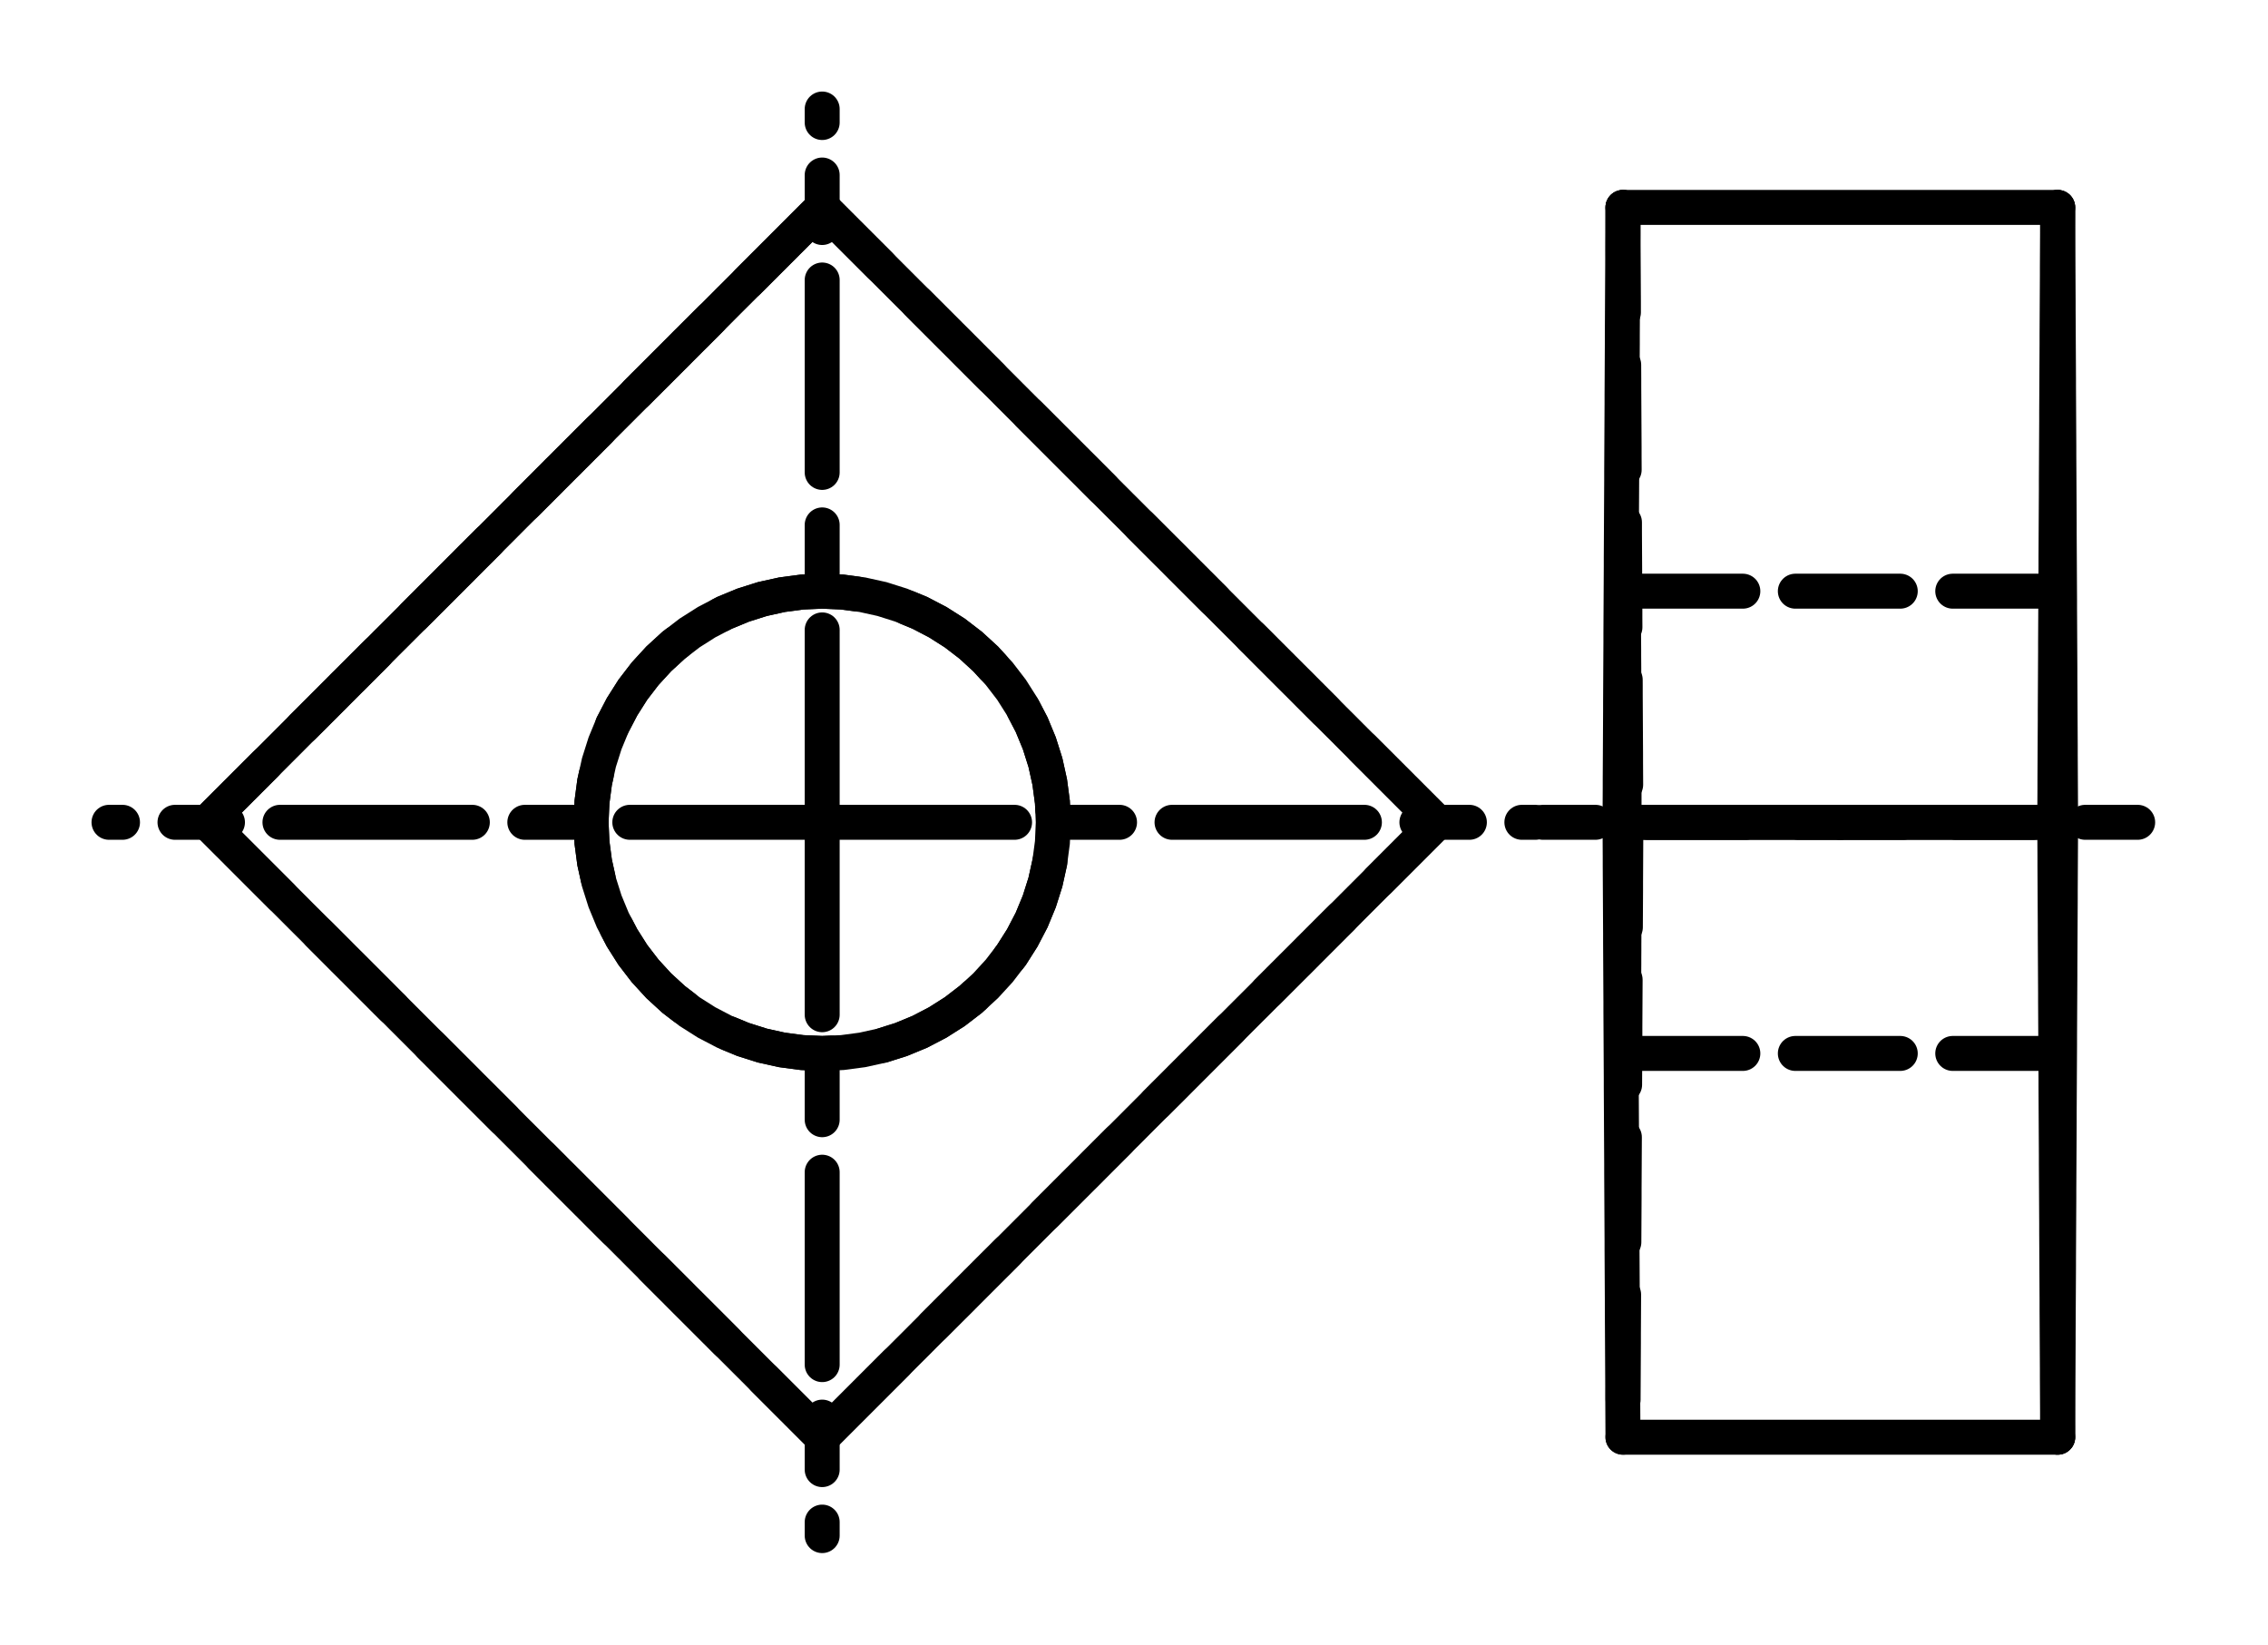
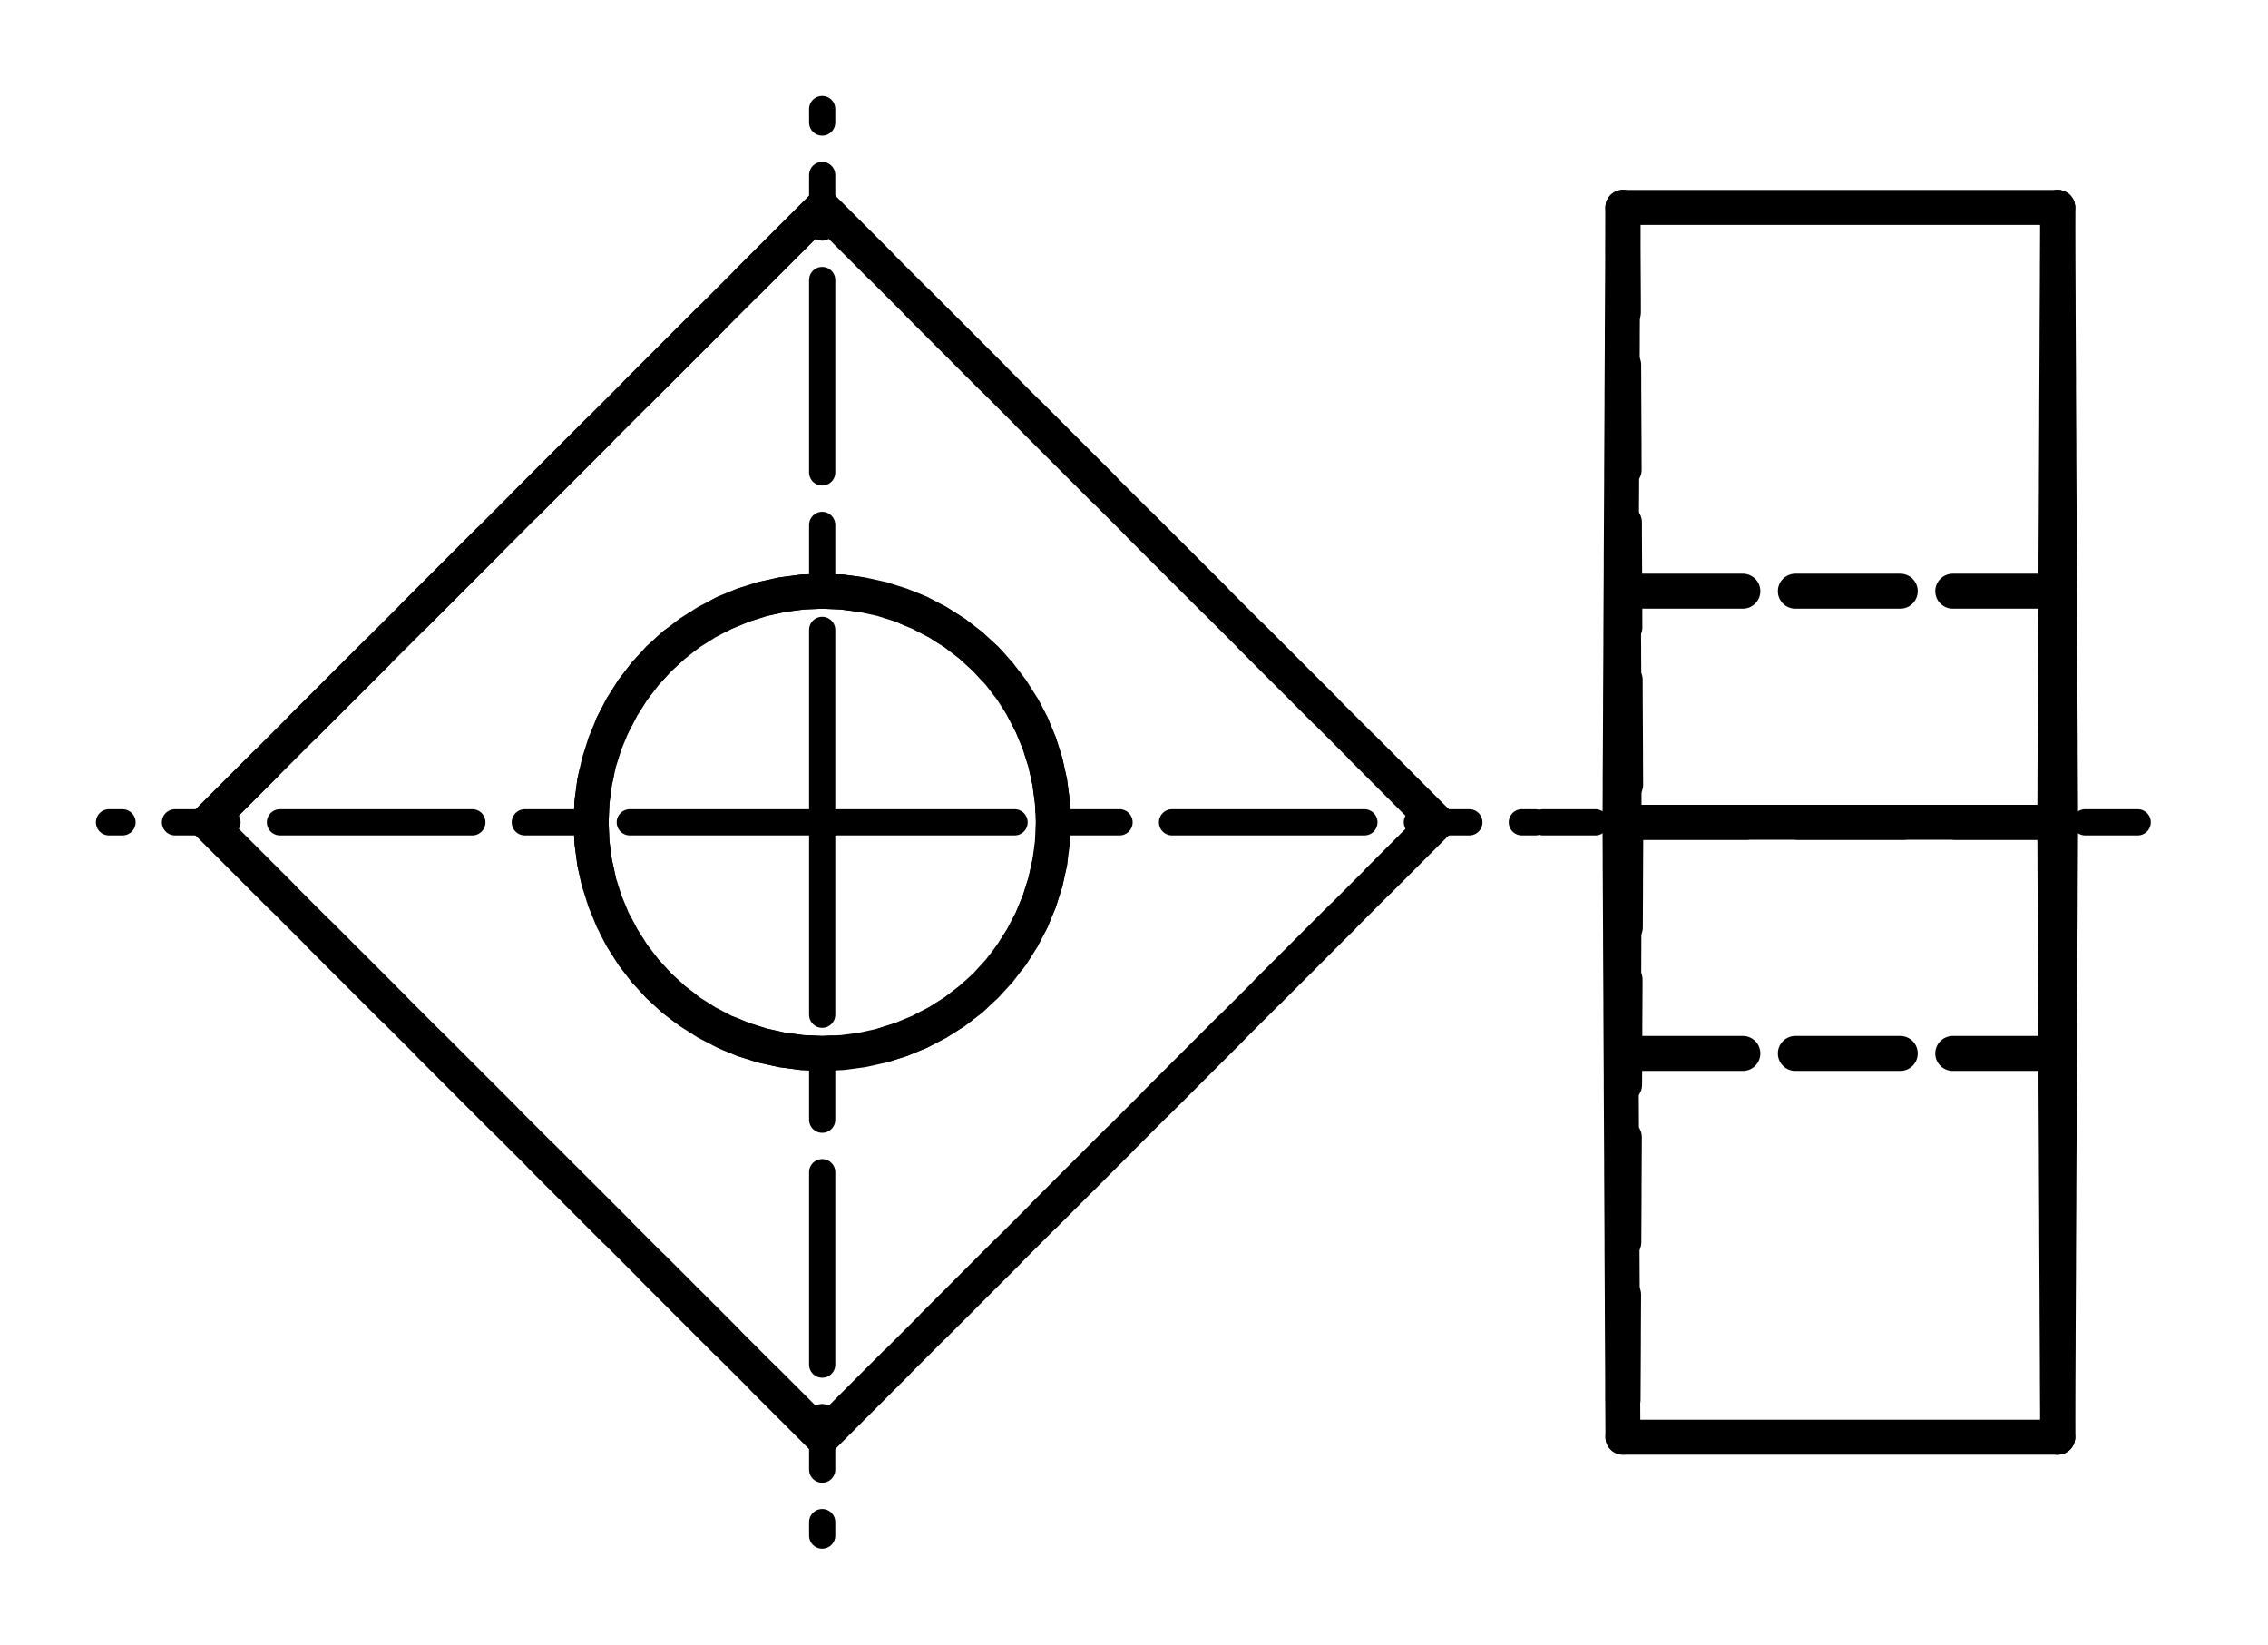
<svg xmlns="http://www.w3.org/2000/svg" width="49.562mm" height="35.934mm" viewBox="-17.967 -17.967 49.562 35.934" version="1.1">
  <g transform="scale(1,-1)" stroke-linecap="round">
    <g fill="none" stroke="rgb(0,0,0)" stroke-width="0.764" id="Visible">
      <path d="M 0.0,13.435 L -0.187,13.248 L -0.373,13.062 L -0.56,12.875 L -0.746,12.689 L -0.933,12.502 L -1.12,12.315 L -1.306,12.129 L -1.493,11.942 L -1.679,11.756 L -1.866,11.569 L -2.053,11.383 L -2.239,11.196 L -2.426,11.009 L -2.612,10.823 L -2.799,10.636 L -2.986,10.45 L -3.172,10.263 L -3.359,10.076 L -3.545,9.89 L -3.732,9.703 L -3.919,9.517 L -4.105,9.33 L -4.292,9.143 L -4.478,8.957 L -4.665,8.77 L -4.851,8.584 L -5.038,8.397 L -5.225,8.21 L -5.411,8.024 L -5.598,7.837 L -5.785,7.651 L -5.971,7.464 L -6.158,7.277 L -6.344,7.091 L -6.531,6.904 L -6.718,6.718 L -6.904,6.531 L -7.091,6.344 L -7.277,6.158 L -7.464,5.971 L -7.651,5.785 L -7.837,5.598 L -8.024,5.411 L -8.21,5.225 L -8.397,5.038 L -8.584,4.851 L -8.77,4.665 L -8.957,4.478 L -9.143,4.292 L -9.33,4.105 L -9.517,3.919 L -9.703,3.732 L -9.89,3.545 L -10.076,3.359 L -10.263,3.172 L -10.45,2.986 L -10.636,2.799 L -10.823,2.612 L -11.009,2.426 L -11.196,2.239 L -11.383,2.053 L -11.569,1.866 L -11.756,1.679 L -11.942,1.493 L -12.129,1.306 L -12.315,1.12 L -12.502,0.933 L -12.689,0.746 L -12.875,0.56 L -13.062,0.373 L -13.248,0.187 L -13.435,-0.0" />
      <path d="M 13.435,0.0 L 13.248,0.187 L 13.062,0.373 L 12.875,0.56 L 12.689,0.746 L 12.502,0.933 L 12.315,1.12 L 12.129,1.306 L 11.942,1.493 L 11.756,1.679 L 11.569,1.866 L 11.383,2.053 L 11.196,2.239 L 11.009,2.426 L 10.823,2.612 L 10.636,2.799 L 10.45,2.986 L 10.263,3.172 L 10.076,3.359 L 9.89,3.545 L 9.703,3.732 L 9.517,3.919 L 9.33,4.105 L 9.143,4.292 L 8.957,4.478 L 8.77,4.665 L 8.584,4.851 L 8.397,5.038 L 8.21,5.225 L 8.024,5.411 L 7.837,5.598 L 7.651,5.785 L 7.464,5.971 L 7.277,6.158 L 7.091,6.344 L 6.904,6.531 L 6.718,6.718 L 6.531,6.904 L 6.344,7.091 L 6.158,7.277 L 5.971,7.464 L 5.785,7.651 L 5.598,7.837 L 5.411,8.024 L 5.225,8.21 L 5.038,8.397 L 4.851,8.584 L 4.665,8.77 L 4.478,8.957 L 4.292,9.143 L 4.105,9.33 L 3.919,9.517 L 3.732,9.703 L 3.545,9.89 L 3.359,10.076 L 3.172,10.263 L 2.986,10.45 L 2.799,10.636 L 2.612,10.823 L 2.426,11.009 L 2.239,11.196 L 2.053,11.383 L 1.866,11.569 L 1.679,11.756 L 1.493,11.942 L 1.306,12.129 L 1.12,12.315 L 0.933,12.502 L 0.746,12.689 L 0.56,12.875 L 0.373,13.062 L 0.187,13.248 L -0.0,13.435" />
      <path d="M -13.435,0.0 L -13.248,-0.187 L -13.062,-0.373 L -12.875,-0.56 L -12.689,-0.746 L -12.502,-0.933 L -12.315,-1.12 L -12.129,-1.306 L -11.942,-1.493 L -11.756,-1.679 L -11.569,-1.866 L -11.383,-2.053 L -11.196,-2.239 L -11.009,-2.426 L -10.823,-2.612 L -10.636,-2.799 L -10.45,-2.986 L -10.263,-3.172 L -10.076,-3.359 L -9.89,-3.545 L -9.703,-3.732 L -9.517,-3.919 L -9.33,-4.105 L -9.143,-4.292 L -8.957,-4.478 L -8.77,-4.665 L -8.584,-4.851 L -8.397,-5.038 L -8.21,-5.225 L -8.024,-5.411 L -7.837,-5.598 L -7.651,-5.785 L -7.464,-5.971 L -7.277,-6.158 L -7.091,-6.344 L -6.904,-6.531 L -6.718,-6.718 L -6.531,-6.904 L -6.344,-7.091 L -6.158,-7.277 L -5.971,-7.464 L -5.785,-7.651 L -5.598,-7.837 L -5.411,-8.024 L -5.225,-8.21 L -5.038,-8.397 L -4.851,-8.584 L -4.665,-8.77 L -4.478,-8.957 L -4.292,-9.143 L -4.105,-9.33 L -3.919,-9.517 L -3.732,-9.703 L -3.545,-9.89 L -3.359,-10.076 L -3.172,-10.263 L -2.986,-10.45 L -2.799,-10.636 L -2.612,-10.823 L -2.426,-11.009 L -2.239,-11.196 L -2.053,-11.383 L -1.866,-11.569 L -1.679,-11.756 L -1.493,-11.942 L -1.306,-12.129 L -1.12,-12.315 L -0.933,-12.502 L -0.746,-12.689 L -0.56,-12.875 L -0.373,-13.062 L -0.187,-13.248 L 0.0,-13.435" />
      <path d="M 0.0,-13.435 L 0.187,-13.248 L 0.373,-13.062 L 0.56,-12.875 L 0.746,-12.689 L 0.933,-12.502 L 1.12,-12.315 L 1.306,-12.129 L 1.493,-11.942 L 1.679,-11.756 L 1.866,-11.569 L 2.053,-11.383 L 2.239,-11.196 L 2.426,-11.009 L 2.612,-10.823 L 2.799,-10.636 L 2.986,-10.45 L 3.172,-10.263 L 3.359,-10.076 L 3.545,-9.89 L 3.732,-9.703 L 3.919,-9.517 L 4.105,-9.33 L 4.292,-9.143 L 4.478,-8.957 L 4.665,-8.77 L 4.851,-8.584 L 5.038,-8.397 L 5.225,-8.21 L 5.411,-8.024 L 5.598,-7.837 L 5.785,-7.651 L 5.971,-7.464 L 6.158,-7.277 L 6.344,-7.091 L 6.531,-6.904 L 6.718,-6.718 L 6.904,-6.531 L 7.091,-6.344 L 7.277,-6.158 L 7.464,-5.971 L 7.651,-5.785 L 7.837,-5.598 L 8.024,-5.411 L 8.21,-5.225 L 8.397,-5.038 L 8.584,-4.851 L 8.77,-4.665 L 8.957,-4.478 L 9.143,-4.292 L 9.33,-4.105 L 9.517,-3.919 L 9.703,-3.732 L 9.89,-3.545 L 10.076,-3.359 L 10.263,-3.172 L 10.45,-2.986 L 10.636,-2.799 L 10.823,-2.612 L 11.009,-2.426 L 11.196,-2.239 L 11.383,-2.053 L 11.569,-1.866 L 11.756,-1.679 L 11.942,-1.493 L 12.129,-1.306 L 12.315,-1.12 L 12.502,-0.933 L 12.689,-0.746 L 12.875,-0.56 L 13.062,-0.373 L 13.248,-0.187 L 13.435,0.0" />
      <path d="M 0.0,5.05 L -0.44,5.031 L -0.877,4.973 L -1.307,4.878 L -1.727,4.745 L -2.134,4.577 L -2.525,4.373 L -2.897,4.137 L -3.246,3.869 L -3.571,3.571 L -3.869,3.246 L -4.137,2.897 L -4.373,2.525 L -4.577,2.134 L -4.745,1.727 L -4.878,1.307 L -4.973,0.877 L -5.031,0.44 L -5.05,-0.0 L -5.031,-0.44 L -4.973,-0.877 L -4.878,-1.307 L -4.745,-1.727 L -4.577,-2.134 L -4.373,-2.525 L -4.137,-2.897 L -3.869,-3.246 L -3.571,-3.571 L -3.246,-3.869 L -2.897,-4.137 L -2.525,-4.373 L -2.134,-4.577 L -1.727,-4.745 L -1.307,-4.878 L -0.877,-4.973 L -0.44,-5.031 L 0.0,-5.05 L 0.44,-5.031 L 0.877,-4.973 L 1.307,-4.878 L 1.727,-4.745 L 2.134,-4.577 L 2.525,-4.373 L 2.897,-4.137 L 3.246,-3.869 L 3.571,-3.571 L 3.869,-3.246 L 4.137,-2.897 L 4.373,-2.525 L 4.577,-2.134 L 4.745,-1.727 L 4.878,-1.307 L 4.973,-0.877 L 5.031,-0.44 L 5.05,0.0 L 5.031,0.44 L 4.973,0.877 L 4.878,1.307 L 4.745,1.727 L 4.577,2.134 L 4.373,2.525 L 4.137,2.897 L 3.869,3.246 L 3.571,3.571 L 3.246,3.869 L 2.897,4.137 L 2.525,4.373 L 2.134,4.577 L 1.727,4.745 L 1.307,4.878 L 0.877,4.973 L 0.44,5.031 L -0.0,5.05" />
      <path d="M 26.999,13.435 L 26.867,13.435 L 26.735,13.435 L 26.603,13.435 L 26.471,13.435 L 26.339,13.435 L 26.207,13.435 L 26.075,13.435 L 25.943,13.435 L 25.811,13.435 L 25.679,13.435 L 25.547,13.435 L 25.415,13.435 L 25.284,13.435 L 25.151,13.435 L 25.02,13.435 L 24.888,13.435 L 24.756,13.435 L 24.624,13.435 L 24.492,13.435 L 24.36,13.435 L 24.228,13.435 L 24.096,13.435 L 23.964,13.435 L 23.832,13.435 L 23.7,13.435 L 23.568,13.435 L 23.436,13.435 L 23.304,13.435 L 23.172,13.435 L 23.04,13.435 L 22.909,13.435 L 22.777,13.435 L 22.645,13.435 L 22.513,13.435 L 22.381,13.435 L 22.249,13.435 L 22.117,13.435 L 21.985,13.435 L 21.853,13.435 L 21.721,13.435 L 21.589,13.435 L 21.457,13.435 L 21.325,13.435 L 21.193,13.435 L 21.061,13.435 L 20.929,13.435 L 20.797,13.435 L 20.666,13.435 L 20.534,13.435 L 20.402,13.435 L 20.27,13.435 L 20.138,13.435 L 20.006,13.435 L 19.874,13.435 L 19.742,13.435 L 19.61,13.435 L 19.478,13.435 L 19.346,13.435 L 19.214,13.435 L 19.082,13.435 L 18.95,13.435 L 18.818,13.435 L 18.686,13.435 L 18.554,13.435 L 18.422,13.435 L 18.291,13.435 L 18.159,13.435 L 18.027,13.435 L 17.895,13.435 L 17.763,13.435 L 17.631,13.435 L 17.499,13.435" />
      <path d="M 26.999,13.435 L 27,13.248 L 27,13.062 L 27.001,12.875 L 27.002,12.689 L 27.003,12.502 L 27.004,12.315 L 27.005,12.129 L 27.006,11.942 L 27.007,11.756 L 27.008,11.569 L 27.009,11.383 L 27.009,11.196 L 27.01,11.009 L 27.011,10.823 L 27.012,10.636 L 27.013,10.45 L 27.014,10.263 L 27.015,10.076 L 27.016,9.89 L 27.017,9.703 L 27.017,9.517 L 27.018,9.33 L 27.019,9.143 L 27.02,8.957 L 27.021,8.77 L 27.022,8.584 L 27.023,8.397 L 27.024,8.21 L 27.024,8.024 L 27.025,7.837 L 27.026,7.651 L 27.027,7.464 L 27.028,7.277 L 27.029,7.091 L 27.03,6.904 L 27.031,6.718 L 27.032,6.531 L 27.032,6.344 L 27.033,6.158 L 27.034,5.971 L 27.035,5.785 L 27.036,5.598 L 27.037,5.411 L 27.038,5.225 L 27.039,5.038 L 27.04,4.851 L 27.04,4.665 L 27.041,4.478 L 27.042,4.292 L 27.043,4.105 L 27.044,3.919 L 27.045,3.732 L 27.046,3.545 L 27.047,3.359 L 27.047,3.172 L 27.048,2.986 L 27.049,2.799 L 27.05,2.612 L 27.051,2.426 L 27.052,2.239 L 27.053,2.053 L 27.054,1.866 L 27.055,1.679 L 27.055,1.493 L 27.056,1.306 L 27.057,1.12 L 27.058,0.933 L 27.059,0.746 L 27.06,0.56 L 27.061,0.373 L 27.062,0.187 L 27.063,0.0" />
      <path d="M 26.935,0.0 L 26.803,0.0 L 26.671,0.0 L 26.539,0.0 L 26.407,0.0 L 26.275,0.0 L 26.143,0.0 L 26.011,0.0 L 25.879,0.0 L 25.747,0.0 L 25.616,0.0 L 25.483,0.0 L 25.352,0.0 L 25.22,0.0 L 25.088,0.0 L 24.956,0.0 L 24.824,0.0 L 24.692,0.0 L 24.56,0.0 L 24.428,0.0 L 24.296,0.0 L 24.164,0.0 L 24.032,0.0 L 23.9,0.0 L 23.768,0.0 L 23.636,0.0 L 23.504,0.0 L 23.372,0.0 L 23.241,0.0 L 23.109,0.0 L 22.977,0.0 L 22.845,0.0 L 22.713,0.0 L 22.581,0.0 L 22.449,0.0 L 22.317,0.0 L 22.185,0.0 L 22.053,0.0 L 21.921,0.0 L 21.789,0.0 L 21.657,0.0 L 21.525,0.0 L 21.393,0.0 L 21.261,0.0 L 21.129,0.0 L 20.997,0.0 L 20.866,0.0 L 20.734,0.0 L 20.602,0.0 L 20.47,0.0 L 20.338,0.0 L 20.206,0.0 L 20.074,0.0 L 19.942,0.0 L 19.81,0.0 L 19.678,0.0 L 19.546,0.0 L 19.414,0.0 L 19.282,0.0 L 19.15,0.0 L 19.018,0.0 L 18.886,0.0 L 18.755,0.0 L 18.622,0.0 L 18.491,0.0 L 18.359,0.0 L 18.227,0.0 L 18.095,0.0 L 17.963,0.0 L 17.831,0.0 L 17.699,0.0 L 17.567,0.0 L 17.435,0.0" />
      <path d="M 26.935,0.0 L 26.936,0.187 L 26.937,0.373 L 26.938,0.56 L 26.939,0.746 L 26.939,0.933 L 26.94,1.12 L 26.941,1.306 L 26.942,1.493 L 26.943,1.679 L 26.944,1.866 L 26.945,2.053 L 26.946,2.239 L 26.946,2.426 L 26.947,2.612 L 26.948,2.799 L 26.949,2.986 L 26.95,3.172 L 26.951,3.359 L 26.952,3.545 L 26.953,3.732 L 26.953,3.919 L 26.954,4.105 L 26.955,4.292 L 26.956,4.478 L 26.957,4.665 L 26.958,4.851 L 26.959,5.038 L 26.96,5.225 L 26.961,5.411 L 26.962,5.598 L 26.962,5.785 L 26.963,5.971 L 26.964,6.158 L 26.965,6.344 L 26.966,6.531 L 26.967,6.718 L 26.968,6.904 L 26.969,7.091 L 26.97,7.277 L 26.97,7.464 L 26.971,7.651 L 26.972,7.837 L 26.973,8.024 L 26.974,8.21 L 26.975,8.397 L 26.976,8.584 L 26.977,8.77 L 26.977,8.957 L 26.978,9.143 L 26.979,9.33 L 26.98,9.517 L 26.981,9.703 L 26.982,9.89 L 26.983,10.076 L 26.984,10.263 L 26.985,10.45 L 26.985,10.636 L 26.986,10.823 L 26.987,11.009 L 26.988,11.196 L 26.989,11.383 L 26.99,11.569 L 26.991,11.756 L 26.992,11.942 L 26.992,12.129 L 26.993,12.315 L 26.994,12.502 L 26.995,12.689 L 26.996,12.875 L 26.997,13.062 L 26.998,13.248 L 26.999,13.435" />
      <path d="M 17.435,0.0 L 17.436,0.187 L 17.437,0.373 L 17.438,0.56 L 17.439,0.746 L 17.439,0.933 L 17.44,1.12 L 17.441,1.306 L 17.442,1.493 L 17.443,1.679 L 17.444,1.866 L 17.445,2.053 L 17.446,2.239 L 17.447,2.426 L 17.447,2.612 L 17.448,2.799 L 17.449,2.986 L 17.45,3.172 L 17.451,3.359 L 17.452,3.545 L 17.453,3.732 L 17.454,3.919 L 17.454,4.105 L 17.455,4.292 L 17.456,4.478 L 17.457,4.665 L 17.458,4.851 L 17.459,5.038 L 17.46,5.225 L 17.461,5.411 L 17.462,5.598 L 17.462,5.785 L 17.463,5.971 L 17.464,6.158 L 17.465,6.344 L 17.466,6.531 L 17.467,6.718 L 17.468,6.904 L 17.469,7.091 L 17.47,7.277 L 17.471,7.464 L 17.471,7.651 L 17.472,7.837 L 17.473,8.024 L 17.474,8.21 L 17.475,8.397 L 17.476,8.584 L 17.477,8.77 L 17.478,8.957 L 17.479,9.143 L 17.479,9.33 L 17.48,9.517 L 17.481,9.703 L 17.482,9.89 L 17.483,10.076 L 17.484,10.263 L 17.485,10.45 L 17.485,10.636 L 17.486,10.823 L 17.487,11.009 L 17.488,11.196 L 17.489,11.383 L 17.49,11.569 L 17.491,11.756 L 17.492,11.942 L 17.493,12.129 L 17.494,12.315 L 17.494,12.502 L 17.495,12.689 L 17.496,12.875 L 17.497,13.062 L 17.498,13.248 L 17.499,13.435" />
      <path d="M 26.999,-13.435 L 26.867,-13.435 L 26.735,-13.435 L 26.603,-13.435 L 26.471,-13.435 L 26.339,-13.435 L 26.207,-13.435 L 26.075,-13.435 L 25.943,-13.435 L 25.811,-13.435 L 25.679,-13.435 L 25.547,-13.435 L 25.415,-13.435 L 25.284,-13.435 L 25.151,-13.435 L 25.02,-13.435 L 24.888,-13.435 L 24.756,-13.435 L 24.624,-13.435 L 24.492,-13.435 L 24.36,-13.435 L 24.228,-13.435 L 24.096,-13.435 L 23.964,-13.435 L 23.832,-13.435 L 23.7,-13.435 L 23.568,-13.435 L 23.436,-13.435 L 23.304,-13.435 L 23.172,-13.435 L 23.04,-13.435 L 22.909,-13.435 L 22.777,-13.435 L 22.645,-13.435 L 22.513,-13.435 L 22.381,-13.435 L 22.249,-13.435 L 22.117,-13.435 L 21.985,-13.435 L 21.853,-13.435 L 21.721,-13.435 L 21.589,-13.435 L 21.457,-13.435 L 21.325,-13.435 L 21.193,-13.435 L 21.061,-13.435 L 20.929,-13.435 L 20.797,-13.435 L 20.666,-13.435 L 20.534,-13.435 L 20.402,-13.435 L 20.27,-13.435 L 20.138,-13.435 L 20.006,-13.435 L 19.874,-13.435 L 19.742,-13.435 L 19.61,-13.435 L 19.478,-13.435 L 19.346,-13.435 L 19.214,-13.435 L 19.082,-13.435 L 18.95,-13.435 L 18.818,-13.435 L 18.686,-13.435 L 18.554,-13.435 L 18.422,-13.435 L 18.291,-13.435 L 18.159,-13.435 L 18.027,-13.435 L 17.895,-13.435 L 17.763,-13.435 L 17.631,-13.435 L 17.499,-13.435" />
      <path d="M 27.063,0.0 L 27.062,-0.187 L 27.061,-0.373 L 27.06,-0.56 L 27.059,-0.746 L 27.058,-0.933 L 27.057,-1.12 L 27.056,-1.306 L 27.055,-1.493 L 27.055,-1.679 L 27.054,-1.866 L 27.053,-2.053 L 27.052,-2.239 L 27.051,-2.426 L 27.05,-2.612 L 27.049,-2.799 L 27.048,-2.986 L 27.047,-3.172 L 27.047,-3.359 L 27.046,-3.545 L 27.045,-3.732 L 27.044,-3.919 L 27.043,-4.105 L 27.042,-4.292 L 27.041,-4.478 L 27.04,-4.665 L 27.04,-4.851 L 27.039,-5.038 L 27.038,-5.225 L 27.037,-5.411 L 27.036,-5.598 L 27.035,-5.785 L 27.034,-5.971 L 27.033,-6.158 L 27.032,-6.344 L 27.032,-6.531 L 27.031,-6.718 L 27.03,-6.904 L 27.029,-7.091 L 27.028,-7.277 L 27.027,-7.464 L 27.026,-7.651 L 27.025,-7.837 L 27.024,-8.024 L 27.024,-8.21 L 27.023,-8.397 L 27.022,-8.584 L 27.021,-8.77 L 27.02,-8.957 L 27.019,-9.143 L 27.018,-9.33 L 27.017,-9.517 L 27.017,-9.703 L 27.016,-9.89 L 27.015,-10.076 L 27.014,-10.263 L 27.013,-10.45 L 27.012,-10.636 L 27.011,-10.823 L 27.01,-11.009 L 27.009,-11.196 L 27.009,-11.383 L 27.008,-11.569 L 27.007,-11.756 L 27.006,-11.942 L 27.005,-12.129 L 27.004,-12.315 L 27.003,-12.502 L 27.002,-12.689 L 27.001,-12.875 L 27,-13.062 L 27,-13.248 L 26.999,-13.435" />
      <path d="M 26.999,-13.435 L 26.998,-13.248 L 26.997,-13.062 L 26.996,-12.875 L 26.995,-12.689 L 26.994,-12.502 L 26.993,-12.315 L 26.992,-12.129 L 26.992,-11.942 L 26.991,-11.756 L 26.99,-11.569 L 26.989,-11.383 L 26.988,-11.196 L 26.987,-11.009 L 26.986,-10.823 L 26.985,-10.636 L 26.985,-10.45 L 26.984,-10.263 L 26.983,-10.076 L 26.982,-9.89 L 26.981,-9.703 L 26.98,-9.517 L 26.979,-9.33 L 26.978,-9.143 L 26.977,-8.957 L 26.977,-8.77 L 26.976,-8.584 L 26.975,-8.397 L 26.974,-8.21 L 26.973,-8.024 L 26.972,-7.837 L 26.971,-7.651 L 26.97,-7.464 L 26.97,-7.277 L 26.969,-7.091 L 26.968,-6.904 L 26.967,-6.718 L 26.966,-6.531 L 26.965,-6.344 L 26.964,-6.158 L 26.963,-5.971 L 26.962,-5.785 L 26.962,-5.598 L 26.961,-5.411 L 26.96,-5.225 L 26.959,-5.038 L 26.958,-4.851 L 26.957,-4.665 L 26.956,-4.478 L 26.955,-4.292 L 26.954,-4.105 L 26.953,-3.919 L 26.953,-3.732 L 26.952,-3.545 L 26.951,-3.359 L 26.95,-3.172 L 26.949,-2.986 L 26.948,-2.799 L 26.947,-2.612 L 26.946,-2.426 L 26.946,-2.239 L 26.945,-2.053 L 26.944,-1.866 L 26.943,-1.679 L 26.942,-1.493 L 26.941,-1.306 L 26.94,-1.12 L 26.939,-0.933 L 26.939,-0.746 L 26.938,-0.56 L 26.937,-0.373 L 26.936,-0.187 L 26.935,-0.0" />
      <path d="M 26.999,5.05 L 27.004,4.91 L 27.007,4.77 L 27.008,4.63 L 27.01,4.489 L 27.011,4.349 L 27.012,4.209 L 27.013,4.068 L 27.014,3.928 L 27.015,3.788 L 27.015,3.647 L 27.016,3.507 L 27.017,3.367 L 27.017,3.227 L 27.018,3.086 L 27.018,2.946 L 27.019,2.806 L 27.019,2.666 L 27.02,2.525 L 27.02,2.385 L 27.02,2.245 L 27.02,2.104 L 27.021,1.964 L 27.021,1.824 L 27.021,1.683 L 27.022,1.543 L 27.022,1.403 L 27.022,1.263 L 27.022,1.122 L 27.022,0.982 L 27.022,0.842 L 27.023,0.702 L 27.023,0.561 L 27.023,0.421 L 27.023,0.281 L 27.023,0.14 L 27.023,0.0 L 27.023,-0.14 L 27.023,-0.281 L 27.023,-0.421 L 27.023,-0.561 L 27.023,-0.701 L 27.022,-0.842 L 27.022,-0.982 L 27.022,-1.122 L 27.022,-1.262 L 27.022,-1.403 L 27.022,-1.543 L 27.021,-1.683 L 27.021,-1.824 L 27.021,-1.964 L 27.02,-2.104 L 27.02,-2.244 L 27.02,-2.385 L 27.02,-2.525 L 27.019,-2.665 L 27.019,-2.806 L 27.018,-2.946 L 27.018,-3.086 L 27.017,-3.227 L 27.017,-3.367 L 27.016,-3.507 L 27.015,-3.647 L 27.015,-3.788 L 27.014,-3.928 L 27.013,-4.068 L 27.012,-4.208 L 27.011,-4.349 L 27.01,-4.489 L 27.008,-4.629 L 27.007,-4.77 L 27.004,-4.91 L 26.999,-5.05" />
      <path d="M 26.999,-5.05 L 26.993,-4.91 L 26.991,-4.77 L 26.989,-4.63 L 26.988,-4.489 L 26.986,-4.349 L 26.985,-4.209 L 26.985,-4.068 L 26.984,-3.928 L 26.983,-3.788 L 26.982,-3.647 L 26.982,-3.507 L 26.981,-3.367 L 26.98,-3.227 L 26.98,-3.086 L 26.979,-2.946 L 26.979,-2.806 L 26.978,-2.666 L 26.978,-2.525 L 26.978,-2.385 L 26.977,-2.245 L 26.977,-2.104 L 26.977,-1.964 L 26.976,-1.824 L 26.976,-1.683 L 26.976,-1.543 L 26.976,-1.403 L 26.976,-1.263 L 26.975,-1.122 L 26.975,-0.982 L 26.975,-0.842 L 26.975,-0.702 L 26.975,-0.561 L 26.975,-0.421 L 26.975,-0.281 L 26.975,-0.14 L 26.975,0.0 L 26.975,0.14 L 26.975,0.281 L 26.975,0.421 L 26.975,0.561 L 26.975,0.701 L 26.975,0.842 L 26.975,0.982 L 26.975,1.122 L 26.976,1.262 L 26.976,1.403 L 26.976,1.543 L 26.976,1.683 L 26.976,1.824 L 26.977,1.964 L 26.977,2.104 L 26.977,2.244 L 26.978,2.385 L 26.978,2.525 L 26.978,2.665 L 26.979,2.806 L 26.979,2.946 L 26.98,3.086 L 26.98,3.227 L 26.981,3.367 L 26.982,3.507 L 26.982,3.647 L 26.983,3.788 L 26.984,3.928 L 26.985,4.068 L 26.985,4.208 L 26.986,4.349 L 26.988,4.489 L 26.989,4.629 L 26.991,4.77 L 26.993,4.91 L 26.999,5.05" />
      <path d="M 17.499,-13.435 L 17.498,-13.248 L 17.497,-13.062 L 17.496,-12.875 L 17.495,-12.689 L 17.494,-12.502 L 17.494,-12.315 L 17.493,-12.129 L 17.492,-11.942 L 17.491,-11.756 L 17.49,-11.569 L 17.489,-11.383 L 17.488,-11.196 L 17.487,-11.009 L 17.486,-10.823 L 17.485,-10.636 L 17.485,-10.45 L 17.484,-10.263 L 17.483,-10.076 L 17.482,-9.89 L 17.481,-9.703 L 17.48,-9.517 L 17.479,-9.33 L 17.479,-9.143 L 17.478,-8.957 L 17.477,-8.77 L 17.476,-8.584 L 17.475,-8.397 L 17.474,-8.21 L 17.473,-8.024 L 17.472,-7.837 L 17.471,-7.651 L 17.471,-7.464 L 17.47,-7.277 L 17.469,-7.091 L 17.468,-6.904 L 17.467,-6.718 L 17.466,-6.531 L 17.465,-6.344 L 17.464,-6.158 L 17.463,-5.971 L 17.462,-5.785 L 17.462,-5.598 L 17.461,-5.411 L 17.46,-5.225 L 17.459,-5.038 L 17.458,-4.851 L 17.457,-4.665 L 17.456,-4.478 L 17.455,-4.292 L 17.454,-4.105 L 17.454,-3.919 L 17.453,-3.732 L 17.452,-3.545 L 17.451,-3.359 L 17.45,-3.172 L 17.449,-2.986 L 17.448,-2.799 L 17.447,-2.612 L 17.447,-2.426 L 17.446,-2.239 L 17.445,-2.053 L 17.444,-1.866 L 17.443,-1.679 L 17.442,-1.493 L 17.441,-1.306 L 17.44,-1.12 L 17.439,-0.933 L 17.439,-0.746 L 17.438,-0.56 L 17.437,-0.373 L 17.436,-0.187 L 17.435,-0.0" />
    </g>
    <g fill="none" stroke="rgb(0,0,0)" stroke-width="0.764" id="Hidden" stroke-dasharray="2.293 1.147">
      <path d="M 0.0,13.435 L -0.187,13.248 L -0.373,13.062 L -0.56,12.875 L -0.746,12.689 L -0.933,12.502 L -1.12,12.315 L -1.306,12.129 L -1.493,11.942 L -1.679,11.756 L -1.866,11.569 L -2.053,11.383 L -2.239,11.196 L -2.426,11.009 L -2.612,10.823 L -2.799,10.636 L -2.986,10.45 L -3.172,10.263 L -3.359,10.076 L -3.545,9.89 L -3.732,9.703 L -3.919,9.517 L -4.105,9.33 L -4.292,9.143 L -4.478,8.957 L -4.665,8.77 L -4.851,8.584 L -5.038,8.397 L -5.225,8.21 L -5.411,8.024 L -5.598,7.837 L -5.785,7.651 L -5.971,7.464 L -6.158,7.277 L -6.344,7.091 L -6.531,6.904 L -6.718,6.718 L -6.904,6.531 L -7.091,6.344 L -7.277,6.158 L -7.464,5.971 L -7.651,5.785 L -7.837,5.598 L -8.024,5.411 L -8.21,5.225 L -8.397,5.038 L -8.584,4.851 L -8.77,4.665 L -8.957,4.478 L -9.143,4.292 L -9.33,4.105 L -9.517,3.919 L -9.703,3.732 L -9.89,3.545 L -10.076,3.359 L -10.263,3.172 L -10.45,2.986 L -10.636,2.799 L -10.823,2.612 L -11.009,2.426 L -11.196,2.239 L -11.383,2.053 L -11.569,1.866 L -11.756,1.679 L -11.942,1.493 L -12.129,1.306 L -12.315,1.12 L -12.502,0.933 L -12.689,0.746 L -12.875,0.56 L -13.062,0.373 L -13.248,0.187 L -13.435,-0.0" />
      <path d="M 13.435,0.0 L 13.248,0.187 L 13.062,0.373 L 12.875,0.56 L 12.689,0.746 L 12.502,0.933 L 12.315,1.12 L 12.129,1.306 L 11.942,1.493 L 11.756,1.679 L 11.569,1.866 L 11.383,2.053 L 11.196,2.239 L 11.009,2.426 L 10.823,2.612 L 10.636,2.799 L 10.45,2.986 L 10.263,3.172 L 10.076,3.359 L 9.89,3.545 L 9.703,3.732 L 9.517,3.919 L 9.33,4.105 L 9.143,4.292 L 8.957,4.478 L 8.77,4.665 L 8.584,4.851 L 8.397,5.038 L 8.21,5.225 L 8.024,5.411 L 7.837,5.598 L 7.651,5.785 L 7.464,5.971 L 7.277,6.158 L 7.091,6.344 L 6.904,6.531 L 6.718,6.718 L 6.531,6.904 L 6.344,7.091 L 6.158,7.277 L 5.971,7.464 L 5.785,7.651 L 5.598,7.837 L 5.411,8.024 L 5.225,8.21 L 5.038,8.397 L 4.851,8.584 L 4.665,8.77 L 4.478,8.957 L 4.292,9.143 L 4.105,9.33 L 3.919,9.517 L 3.732,9.703 L 3.545,9.89 L 3.359,10.076 L 3.172,10.263 L 2.986,10.45 L 2.799,10.636 L 2.612,10.823 L 2.426,11.009 L 2.239,11.196 L 2.053,11.383 L 1.866,11.569 L 1.679,11.756 L 1.493,11.942 L 1.306,12.129 L 1.12,12.315 L 0.933,12.502 L 0.746,12.689 L 0.56,12.875 L 0.373,13.062 L 0.187,13.248 L -0.0,13.435" />
      <path d="M -13.435,0.0 L -13.248,-0.187 L -13.062,-0.373 L -12.875,-0.56 L -12.689,-0.746 L -12.502,-0.933 L -12.315,-1.12 L -12.129,-1.306 L -11.942,-1.493 L -11.756,-1.679 L -11.569,-1.866 L -11.383,-2.053 L -11.196,-2.239 L -11.009,-2.426 L -10.823,-2.612 L -10.636,-2.799 L -10.45,-2.986 L -10.263,-3.172 L -10.076,-3.359 L -9.89,-3.545 L -9.703,-3.732 L -9.517,-3.919 L -9.33,-4.105 L -9.143,-4.292 L -8.957,-4.478 L -8.77,-4.665 L -8.584,-4.851 L -8.397,-5.038 L -8.21,-5.225 L -8.024,-5.411 L -7.837,-5.598 L -7.651,-5.785 L -7.464,-5.971 L -7.277,-6.158 L -7.091,-6.344 L -6.904,-6.531 L -6.718,-6.718 L -6.531,-6.904 L -6.344,-7.091 L -6.158,-7.277 L -5.971,-7.464 L -5.785,-7.651 L -5.598,-7.837 L -5.411,-8.024 L -5.225,-8.21 L -5.038,-8.397 L -4.851,-8.584 L -4.665,-8.77 L -4.478,-8.957 L -4.292,-9.143 L -4.105,-9.33 L -3.919,-9.517 L -3.732,-9.703 L -3.545,-9.89 L -3.359,-10.076 L -3.172,-10.263 L -2.986,-10.45 L -2.799,-10.636 L -2.612,-10.823 L -2.426,-11.009 L -2.239,-11.196 L -2.053,-11.383 L -1.866,-11.569 L -1.679,-11.756 L -1.493,-11.942 L -1.306,-12.129 L -1.12,-12.315 L -0.933,-12.502 L -0.746,-12.689 L -0.56,-12.875 L -0.373,-13.062 L -0.187,-13.248 L 0.0,-13.435" />
      <path d="M 0.0,-13.435 L 0.187,-13.248 L 0.373,-13.062 L 0.56,-12.875 L 0.746,-12.689 L 0.933,-12.502 L 1.12,-12.315 L 1.306,-12.129 L 1.493,-11.942 L 1.679,-11.756 L 1.866,-11.569 L 2.053,-11.383 L 2.239,-11.196 L 2.426,-11.009 L 2.612,-10.823 L 2.799,-10.636 L 2.986,-10.45 L 3.172,-10.263 L 3.359,-10.076 L 3.545,-9.89 L 3.732,-9.703 L 3.919,-9.517 L 4.105,-9.33 L 4.292,-9.143 L 4.478,-8.957 L 4.665,-8.77 L 4.851,-8.584 L 5.038,-8.397 L 5.225,-8.21 L 5.411,-8.024 L 5.598,-7.837 L 5.785,-7.651 L 5.971,-7.464 L 6.158,-7.277 L 6.344,-7.091 L 6.531,-6.904 L 6.718,-6.718 L 6.904,-6.531 L 7.091,-6.344 L 7.277,-6.158 L 7.464,-5.971 L 7.651,-5.785 L 7.837,-5.598 L 8.024,-5.411 L 8.21,-5.225 L 8.397,-5.038 L 8.584,-4.851 L 8.77,-4.665 L 8.957,-4.478 L 9.143,-4.292 L 9.33,-4.105 L 9.517,-3.919 L 9.703,-3.732 L 9.89,-3.545 L 10.076,-3.359 L 10.263,-3.172 L 10.45,-2.986 L 10.636,-2.799 L 10.823,-2.612 L 11.009,-2.426 L 11.196,-2.239 L 11.383,-2.053 L 11.569,-1.866 L 11.756,-1.679 L 11.942,-1.493 L 12.129,-1.306 L 12.315,-1.12 L 12.502,-0.933 L 12.689,-0.746 L 12.875,-0.56 L 13.062,-0.373 L 13.248,-0.187 L 13.435,0.0" />
      <path d="M 0.0,5.05 L -0.44,5.031 L -0.877,4.973 L -1.307,4.878 L -1.727,4.745 L -2.134,4.577 L -2.525,4.373 L -2.897,4.137 L -3.246,3.869 L -3.571,3.571 L -3.869,3.246 L -4.137,2.897 L -4.373,2.525 L -4.577,2.134 L -4.745,1.727 L -4.878,1.307 L -4.973,0.877 L -5.031,0.44 L -5.05,-0.0 L -5.031,-0.44 L -4.973,-0.877 L -4.878,-1.307 L -4.745,-1.727 L -4.577,-2.134 L -4.373,-2.525 L -4.137,-2.897 L -3.869,-3.246 L -3.571,-3.571 L -3.246,-3.869 L -2.897,-4.137 L -2.525,-4.373 L -2.134,-4.577 L -1.727,-4.745 L -1.307,-4.878 L -0.877,-4.973 L -0.44,-5.031 L 0.0,-5.05 L 0.44,-5.031 L 0.877,-4.973 L 1.307,-4.878 L 1.727,-4.745 L 2.134,-4.577 L 2.525,-4.373 L 2.897,-4.137 L 3.246,-3.869 L 3.571,-3.571 L 3.869,-3.246 L 4.137,-2.897 L 4.373,-2.525 L 4.577,-2.134 L 4.745,-1.727 L 4.878,-1.307 L 4.973,-0.877 L 5.031,-0.44 L 5.05,0.0 L 5.031,0.44 L 4.973,0.877 L 4.878,1.307 L 4.745,1.727 L 4.577,2.134 L 4.373,2.525 L 4.137,2.897 L 3.869,3.246 L 3.571,3.571 L 3.246,3.869 L 2.897,4.137 L 2.525,4.373 L 2.134,4.577 L 1.727,4.745 L 1.307,4.878 L 0.877,4.973 L 0.44,5.031 L -0.0,5.05" />
      <path d="M 27.063,0.0 L 26.931,0.0 L 26.799,0.0 L 26.667,0.0 L 26.535,0.0 L 26.403,0.0 L 26.271,0.0 L 26.139,0.0 L 26.007,0.0 L 25.875,0.0 L 25.743,0.0 L 25.611,0.0 L 25.479,0.0 L 25.347,0.0 L 25.215,0.0 L 25.083,0.0 L 24.951,0.0 L 24.82,0.0 L 24.688,0.0 L 24.556,0.0 L 24.424,0.0 L 24.292,0.0 L 24.16,0.0 L 24.028,0.0 L 23.896,0.0 L 23.764,0.0 L 23.632,0.0 L 23.5,0.0 L 23.368,0.0 L 23.236,0.0 L 23.104,0.0 L 22.972,0.0 L 22.84,0.0 L 22.708,0.0 L 22.576,0.0 L 22.445,0.0 L 22.313,0.0 L 22.181,0.0 L 22.049,0.0 L 21.917,0.0 L 21.785,0.0 L 21.653,0.0 L 21.521,0.0 L 21.389,0.0 L 21.257,0.0 L 21.125,0.0 L 20.993,0.0 L 20.861,0.0 L 20.729,0.0 L 20.597,0.0 L 20.465,0.0 L 20.334,0.0 L 20.201,0.0 L 20.07,0.0 L 19.938,0.0 L 19.806,0.0 L 19.674,0.0 L 19.542,0.0 L 19.41,0.0 L 19.278,0.0 L 19.146,0.0 L 19.014,0.0 L 18.882,0.0 L 18.75,0.0 L 18.618,0.0 L 18.486,0.0 L 18.354,0.0 L 18.222,0.0 L 18.09,0.0 L 17.959,0.0 L 17.826,0.0 L 17.695,0.0 L 17.563,0.0" />
      <path d="M 17.499,13.435 L 17.5,13.248 L 17.501,13.062 L 17.502,12.875 L 17.502,12.689 L 17.503,12.502 L 17.504,12.315 L 17.505,12.129 L 17.506,11.942 L 17.507,11.756 L 17.508,11.569 L 17.509,11.383 L 17.509,11.196 L 17.51,11.009 L 17.511,10.823 L 17.512,10.636 L 17.513,10.45 L 17.514,10.263 L 17.515,10.076 L 17.516,9.89 L 17.517,9.703 L 17.517,9.517 L 17.518,9.33 L 17.519,9.143 L 17.52,8.957 L 17.521,8.77 L 17.522,8.584 L 17.523,8.397 L 17.524,8.21 L 17.524,8.024 L 17.525,7.837 L 17.526,7.651 L 17.527,7.464 L 17.528,7.277 L 17.529,7.091 L 17.53,6.904 L 17.531,6.718 L 17.532,6.531 L 17.532,6.344 L 17.533,6.158 L 17.534,5.971 L 17.535,5.785 L 17.536,5.598 L 17.537,5.411 L 17.538,5.225 L 17.539,5.038 L 17.54,4.851 L 17.541,4.665 L 17.541,4.478 L 17.542,4.292 L 17.543,4.105 L 17.544,3.919 L 17.545,3.732 L 17.546,3.545 L 17.547,3.359 L 17.548,3.172 L 17.549,2.986 L 17.549,2.799 L 17.55,2.612 L 17.551,2.426 L 17.552,2.239 L 17.553,2.053 L 17.554,1.866 L 17.555,1.679 L 17.556,1.493 L 17.556,1.306 L 17.557,1.12 L 17.558,0.933 L 17.559,0.746 L 17.56,0.56 L 17.561,0.373 L 17.562,0.187 L 17.563,-0.0" />
      <path d="M 17.563,0.0 L 17.562,-0.187 L 17.561,-0.373 L 17.56,-0.56 L 17.559,-0.746 L 17.558,-0.933 L 17.557,-1.12 L 17.556,-1.306 L 17.556,-1.493 L 17.555,-1.679 L 17.554,-1.866 L 17.553,-2.053 L 17.552,-2.239 L 17.551,-2.426 L 17.55,-2.612 L 17.549,-2.799 L 17.549,-2.986 L 17.548,-3.172 L 17.547,-3.359 L 17.546,-3.545 L 17.545,-3.732 L 17.544,-3.919 L 17.543,-4.105 L 17.542,-4.292 L 17.541,-4.478 L 17.541,-4.665 L 17.54,-4.851 L 17.539,-5.038 L 17.538,-5.225 L 17.537,-5.411 L 17.536,-5.598 L 17.535,-5.785 L 17.534,-5.971 L 17.533,-6.158 L 17.532,-6.344 L 17.532,-6.531 L 17.531,-6.718 L 17.53,-6.904 L 17.529,-7.091 L 17.528,-7.277 L 17.527,-7.464 L 17.526,-7.651 L 17.525,-7.837 L 17.524,-8.024 L 17.524,-8.21 L 17.523,-8.397 L 17.522,-8.584 L 17.521,-8.77 L 17.52,-8.957 L 17.519,-9.143 L 17.518,-9.33 L 17.517,-9.517 L 17.517,-9.703 L 17.516,-9.89 L 17.515,-10.076 L 17.514,-10.263 L 17.513,-10.45 L 17.512,-10.636 L 17.511,-10.823 L 17.51,-11.009 L 17.509,-11.196 L 17.509,-11.383 L 17.508,-11.569 L 17.507,-11.756 L 17.506,-11.942 L 17.505,-12.129 L 17.504,-12.315 L 17.503,-12.502 L 17.502,-12.689 L 17.502,-12.875 L 17.501,-13.062 L 17.5,-13.248 L 17.499,-13.435" />
      <path d="M 17.499,5.05 L 17.505,4.91 L 17.507,4.77 L 17.508,4.63 L 17.51,4.489 L 17.511,4.349 L 17.512,4.209 L 17.513,4.068 L 17.514,3.928 L 17.515,3.788 L 17.515,3.647 L 17.516,3.507 L 17.517,3.367 L 17.517,3.227 L 17.518,3.086 L 17.518,2.946 L 17.519,2.806 L 17.519,2.666 L 17.52,2.525 L 17.52,2.385 L 17.52,2.245 L 17.521,2.104 L 17.521,1.964 L 17.521,1.824 L 17.521,1.683 L 17.522,1.543 L 17.522,1.403 L 17.522,1.263 L 17.522,1.122 L 17.522,0.982 L 17.523,0.842 L 17.523,0.702 L 17.523,0.561 L 17.523,0.421 L 17.523,0.281 L 17.523,0.14 L 17.523,0.0 L 17.523,-0.14 L 17.523,-0.281 L 17.523,-0.421 L 17.523,-0.561 L 17.523,-0.701 L 17.523,-0.842 L 17.522,-0.982 L 17.522,-1.122 L 17.522,-1.262 L 17.522,-1.403 L 17.522,-1.543 L 17.521,-1.683 L 17.521,-1.824 L 17.521,-1.964 L 17.521,-2.104 L 17.52,-2.244 L 17.52,-2.385 L 17.52,-2.525 L 17.519,-2.665 L 17.519,-2.806 L 17.518,-2.946 L 17.518,-3.086 L 17.517,-3.227 L 17.517,-3.367 L 17.516,-3.507 L 17.515,-3.647 L 17.515,-3.788 L 17.514,-3.928 L 17.513,-4.068 L 17.512,-4.208 L 17.511,-4.349 L 17.51,-4.489 L 17.508,-4.629 L 17.507,-4.77 L 17.505,-4.91 L 17.499,-5.05" />
      <path d="M 17.499,-5.05 L 17.493,-4.91 L 17.491,-4.77 L 17.489,-4.63 L 17.488,-4.489 L 17.487,-4.349 L 17.486,-4.209 L 17.485,-4.068 L 17.484,-3.928 L 17.483,-3.788 L 17.482,-3.647 L 17.482,-3.507 L 17.481,-3.367 L 17.48,-3.227 L 17.48,-3.086 L 17.479,-2.946 L 17.479,-2.806 L 17.479,-2.666 L 17.478,-2.525 L 17.478,-2.385 L 17.477,-2.245 L 17.477,-2.104 L 17.477,-1.964 L 17.477,-1.824 L 17.476,-1.683 L 17.476,-1.543 L 17.476,-1.403 L 17.476,-1.263 L 17.476,-1.122 L 17.475,-0.982 L 17.475,-0.842 L 17.475,-0.702 L 17.475,-0.561 L 17.475,-0.421 L 17.475,-0.281 L 17.475,-0.14 L 17.475,0.0 L 17.475,0.14 L 17.475,0.281 L 17.475,0.421 L 17.475,0.561 L 17.475,0.701 L 17.475,0.842 L 17.475,0.982 L 17.476,1.122 L 17.476,1.262 L 17.476,1.403 L 17.476,1.543 L 17.476,1.683 L 17.477,1.824 L 17.477,1.964 L 17.477,2.104 L 17.477,2.244 L 17.478,2.385 L 17.478,2.525 L 17.479,2.665 L 17.479,2.806 L 17.479,2.946 L 17.48,3.086 L 17.48,3.227 L 17.481,3.367 L 17.482,3.507 L 17.482,3.647 L 17.483,3.788 L 17.484,3.928 L 17.485,4.068 L 17.486,4.208 L 17.487,4.349 L 17.488,4.489 L 17.489,4.629 L 17.491,4.77 L 17.493,4.91 L 17.499,5.05" />
      <path d="M 26.999,5.05 L 26.867,5.05 L 26.735,5.05 L 26.603,5.05 L 26.471,5.05 L 26.339,5.05 L 26.207,5.05 L 26.075,5.05 L 25.943,5.05 L 25.811,5.05 L 25.679,5.05 L 25.547,5.05 L 25.415,5.05 L 25.284,5.05 L 25.151,5.05 L 25.02,5.05 L 24.888,5.05 L 24.756,5.05 L 24.624,5.05 L 24.492,5.05 L 24.36,5.05 L 24.228,5.05 L 24.096,5.05 L 23.964,5.05 L 23.832,5.05 L 23.7,5.05 L 23.568,5.05 L 23.436,5.05 L 23.304,5.05 L 23.172,5.05 L 23.04,5.05 L 22.909,5.05 L 22.777,5.05 L 22.645,5.05 L 22.513,5.05 L 22.381,5.05 L 22.249,5.05 L 22.117,5.05 L 21.985,5.05 L 21.853,5.05 L 21.721,5.05 L 21.589,5.05 L 21.457,5.05 L 21.325,5.05 L 21.193,5.05 L 21.061,5.05 L 20.929,5.05 L 20.797,5.05 L 20.666,5.05 L 20.534,5.05 L 20.402,5.05 L 20.27,5.05 L 20.138,5.05 L 20.006,5.05 L 19.874,5.05 L 19.742,5.05 L 19.61,5.05 L 19.478,5.05 L 19.346,5.05 L 19.214,5.05 L 19.082,5.05 L 18.95,5.05 L 18.818,5.05 L 18.686,5.05 L 18.554,5.05 L 18.422,5.05 L 18.291,5.05 L 18.159,5.05 L 18.027,5.05 L 17.895,5.05 L 17.763,5.05 L 17.631,5.05 L 17.499,5.05" />
      <path d="M 26.999,-5.05 L 26.867,-5.05 L 26.735,-5.05 L 26.603,-5.05 L 26.471,-5.05 L 26.339,-5.05 L 26.207,-5.05 L 26.075,-5.05 L 25.943,-5.05 L 25.811,-5.05 L 25.679,-5.05 L 25.547,-5.05 L 25.415,-5.05 L 25.284,-5.05 L 25.151,-5.05 L 25.02,-5.05 L 24.888,-5.05 L 24.756,-5.05 L 24.624,-5.05 L 24.492,-5.05 L 24.36,-5.05 L 24.228,-5.05 L 24.096,-5.05 L 23.964,-5.05 L 23.832,-5.05 L 23.7,-5.05 L 23.568,-5.05 L 23.436,-5.05 L 23.304,-5.05 L 23.172,-5.05 L 23.04,-5.05 L 22.909,-5.05 L 22.777,-5.05 L 22.645,-5.05 L 22.513,-5.05 L 22.381,-5.05 L 22.249,-5.05 L 22.117,-5.05 L 21.985,-5.05 L 21.853,-5.05 L 21.721,-5.05 L 21.589,-5.05 L 21.457,-5.05 L 21.325,-5.05 L 21.193,-5.05 L 21.061,-5.05 L 20.929,-5.05 L 20.797,-5.05 L 20.666,-5.05 L 20.534,-5.05 L 20.402,-5.05 L 20.27,-5.05 L 20.138,-5.05 L 20.006,-5.05 L 19.874,-5.05 L 19.742,-5.05 L 19.61,-5.05 L 19.478,-5.05 L 19.346,-5.05 L 19.214,-5.05 L 19.082,-5.05 L 18.95,-5.05 L 18.818,-5.05 L 18.686,-5.05 L 18.554,-5.05 L 18.422,-5.05 L 18.291,-5.05 L 18.159,-5.05 L 18.027,-5.05 L 17.895,-5.05 L 17.763,-5.05 L 17.631,-5.05 L 17.499,-5.05" />
    </g>
-     <g fill="none" stroke="rgb(0,0,0)" stroke-width="0.764" id="Center" stroke-dasharray="4.204 1.147 1.147 1.147">
+     <g fill="none" stroke="rgb(0,0,0)" stroke-width="0.573" id="Center" stroke-dasharray="4.204 1.147 1.147 1.147">
      <line x1="0.0" y1="0.0" x2="-15.585" y2="0.0" />
      <line x1="0.0" y1="0.0" x2="15.585" y2="0.0" />
      <line x1="0.0" y1="0.0" x2="0.0" y2="-15.585" />
      <line x1="0.0" y1="0.0" x2="0.0" y2="15.585" />
      <line x1="22.249" y1="0.0" x2="15.285" y2="0.0" />
      <line x1="22.249" y1="0.0" x2="29.213" y2="0.0" />
    </g>
  </g>
</svg>
